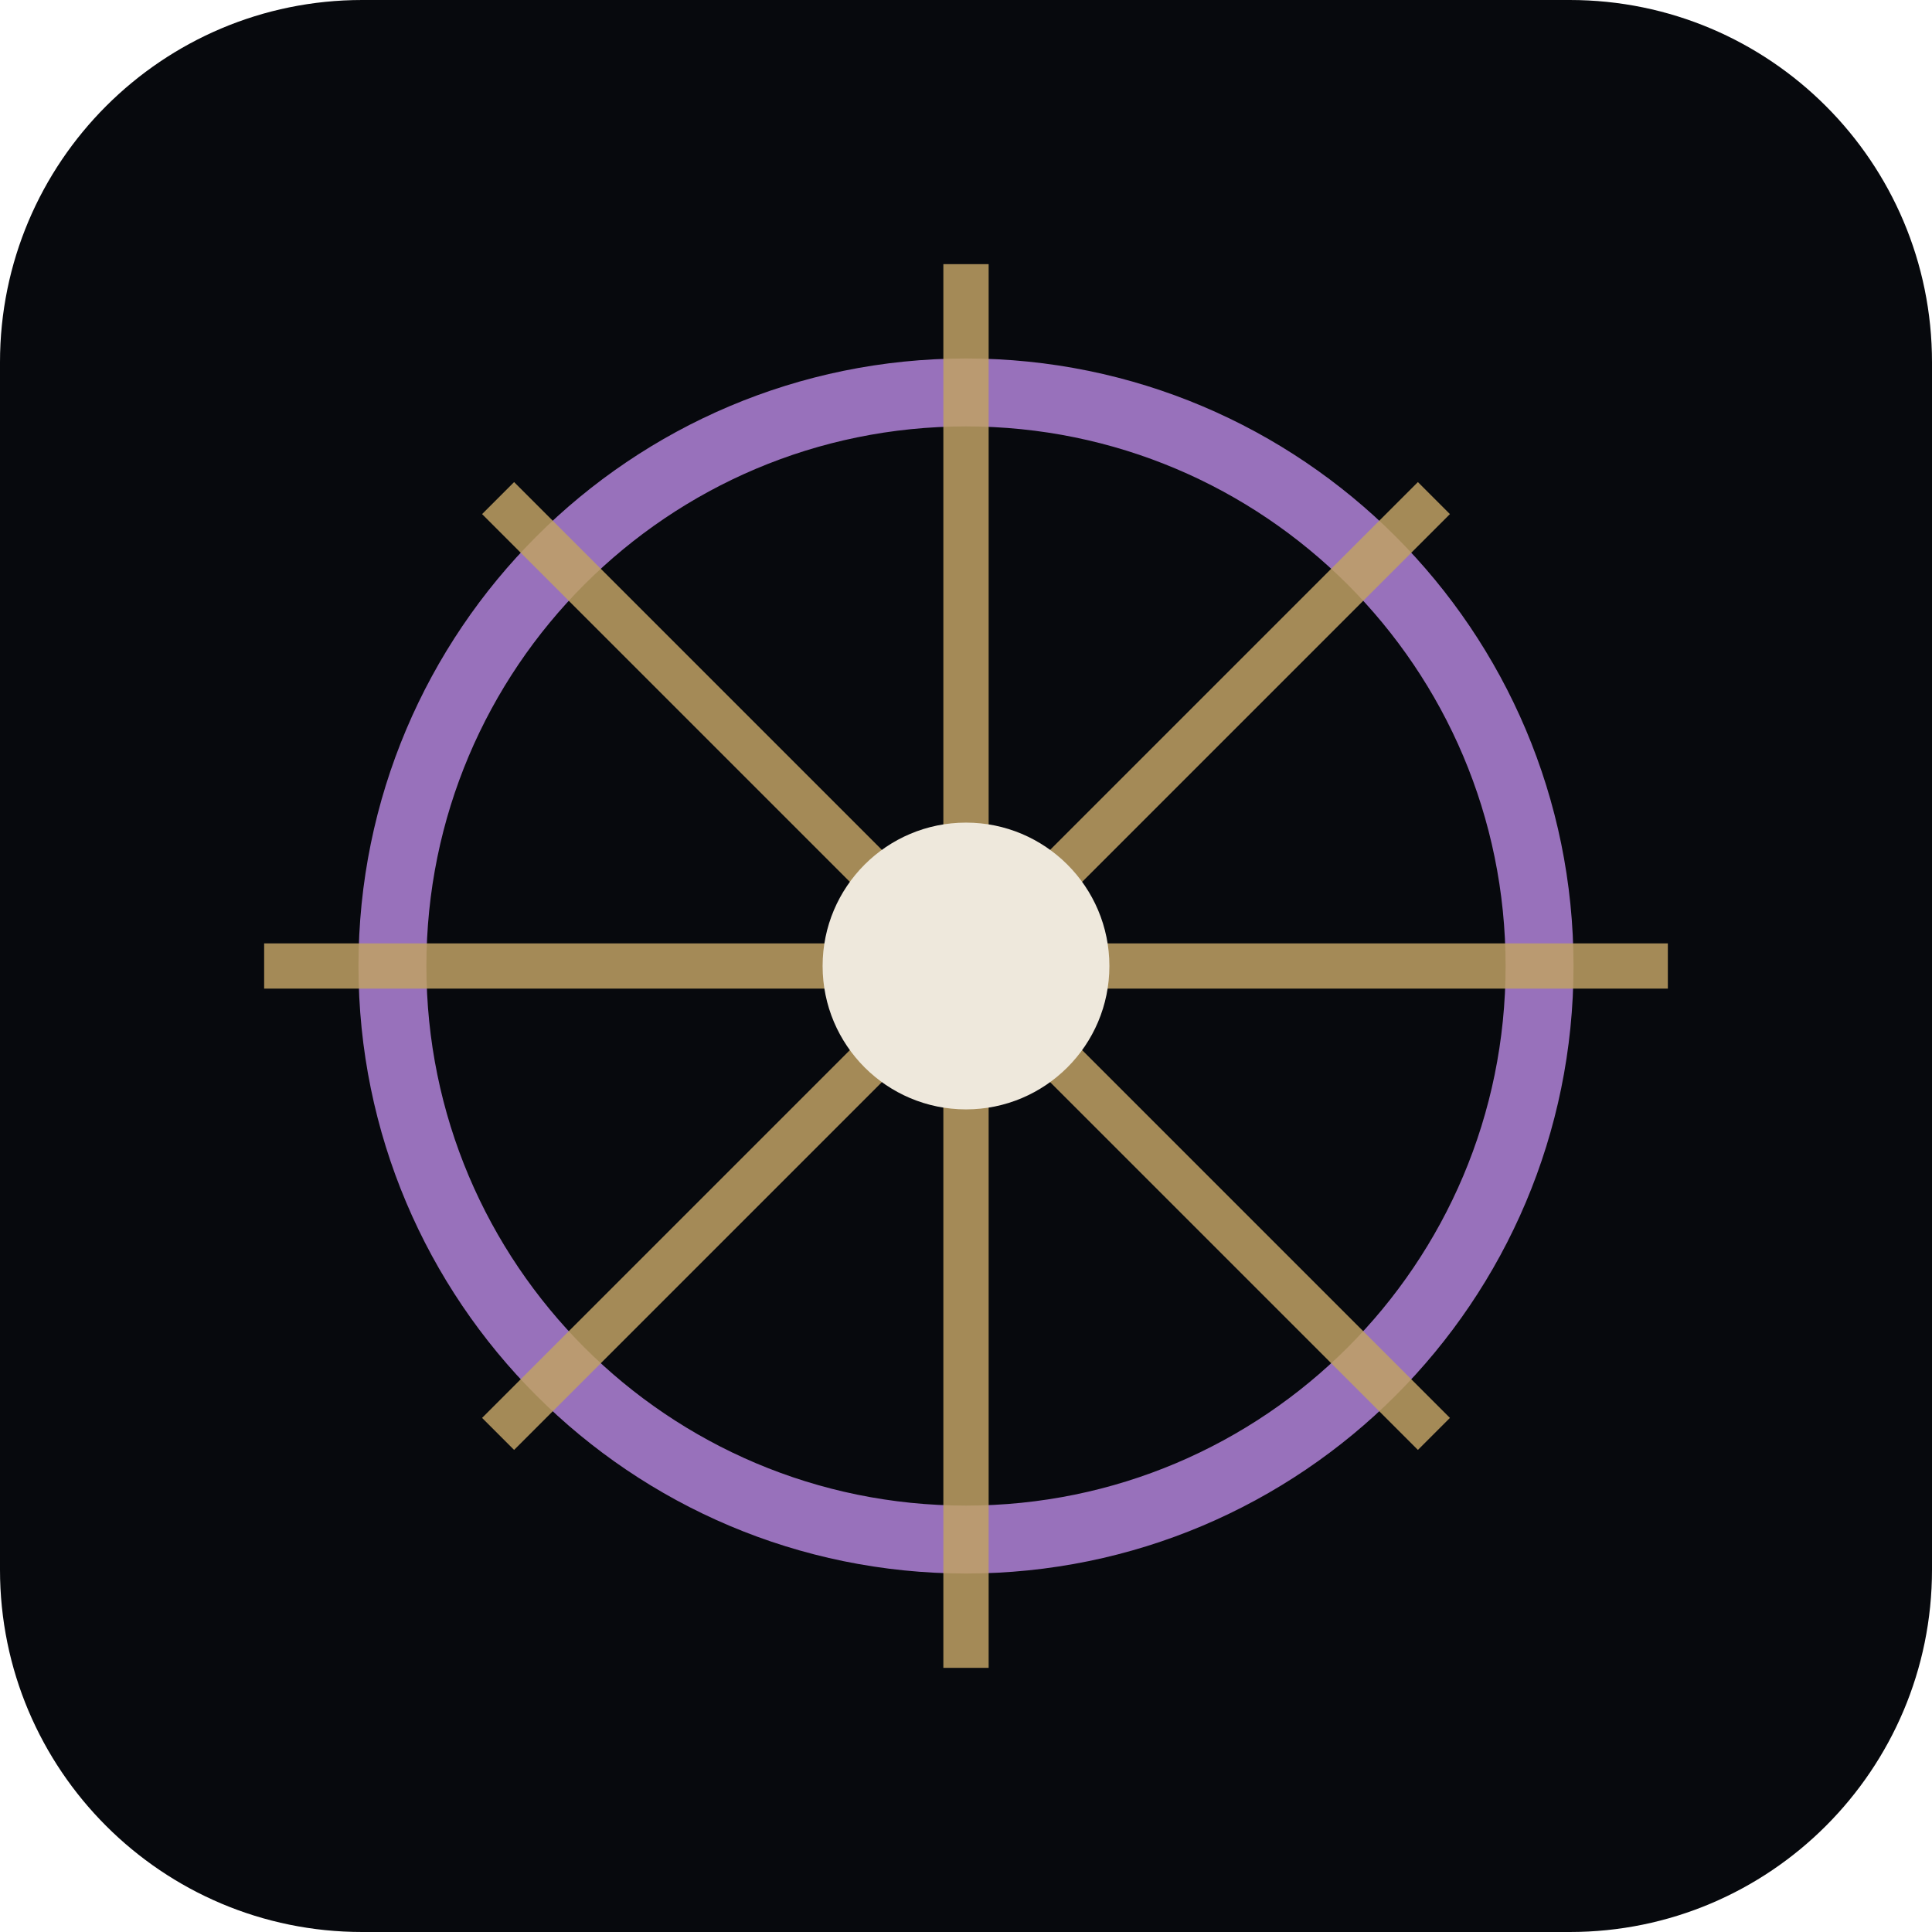
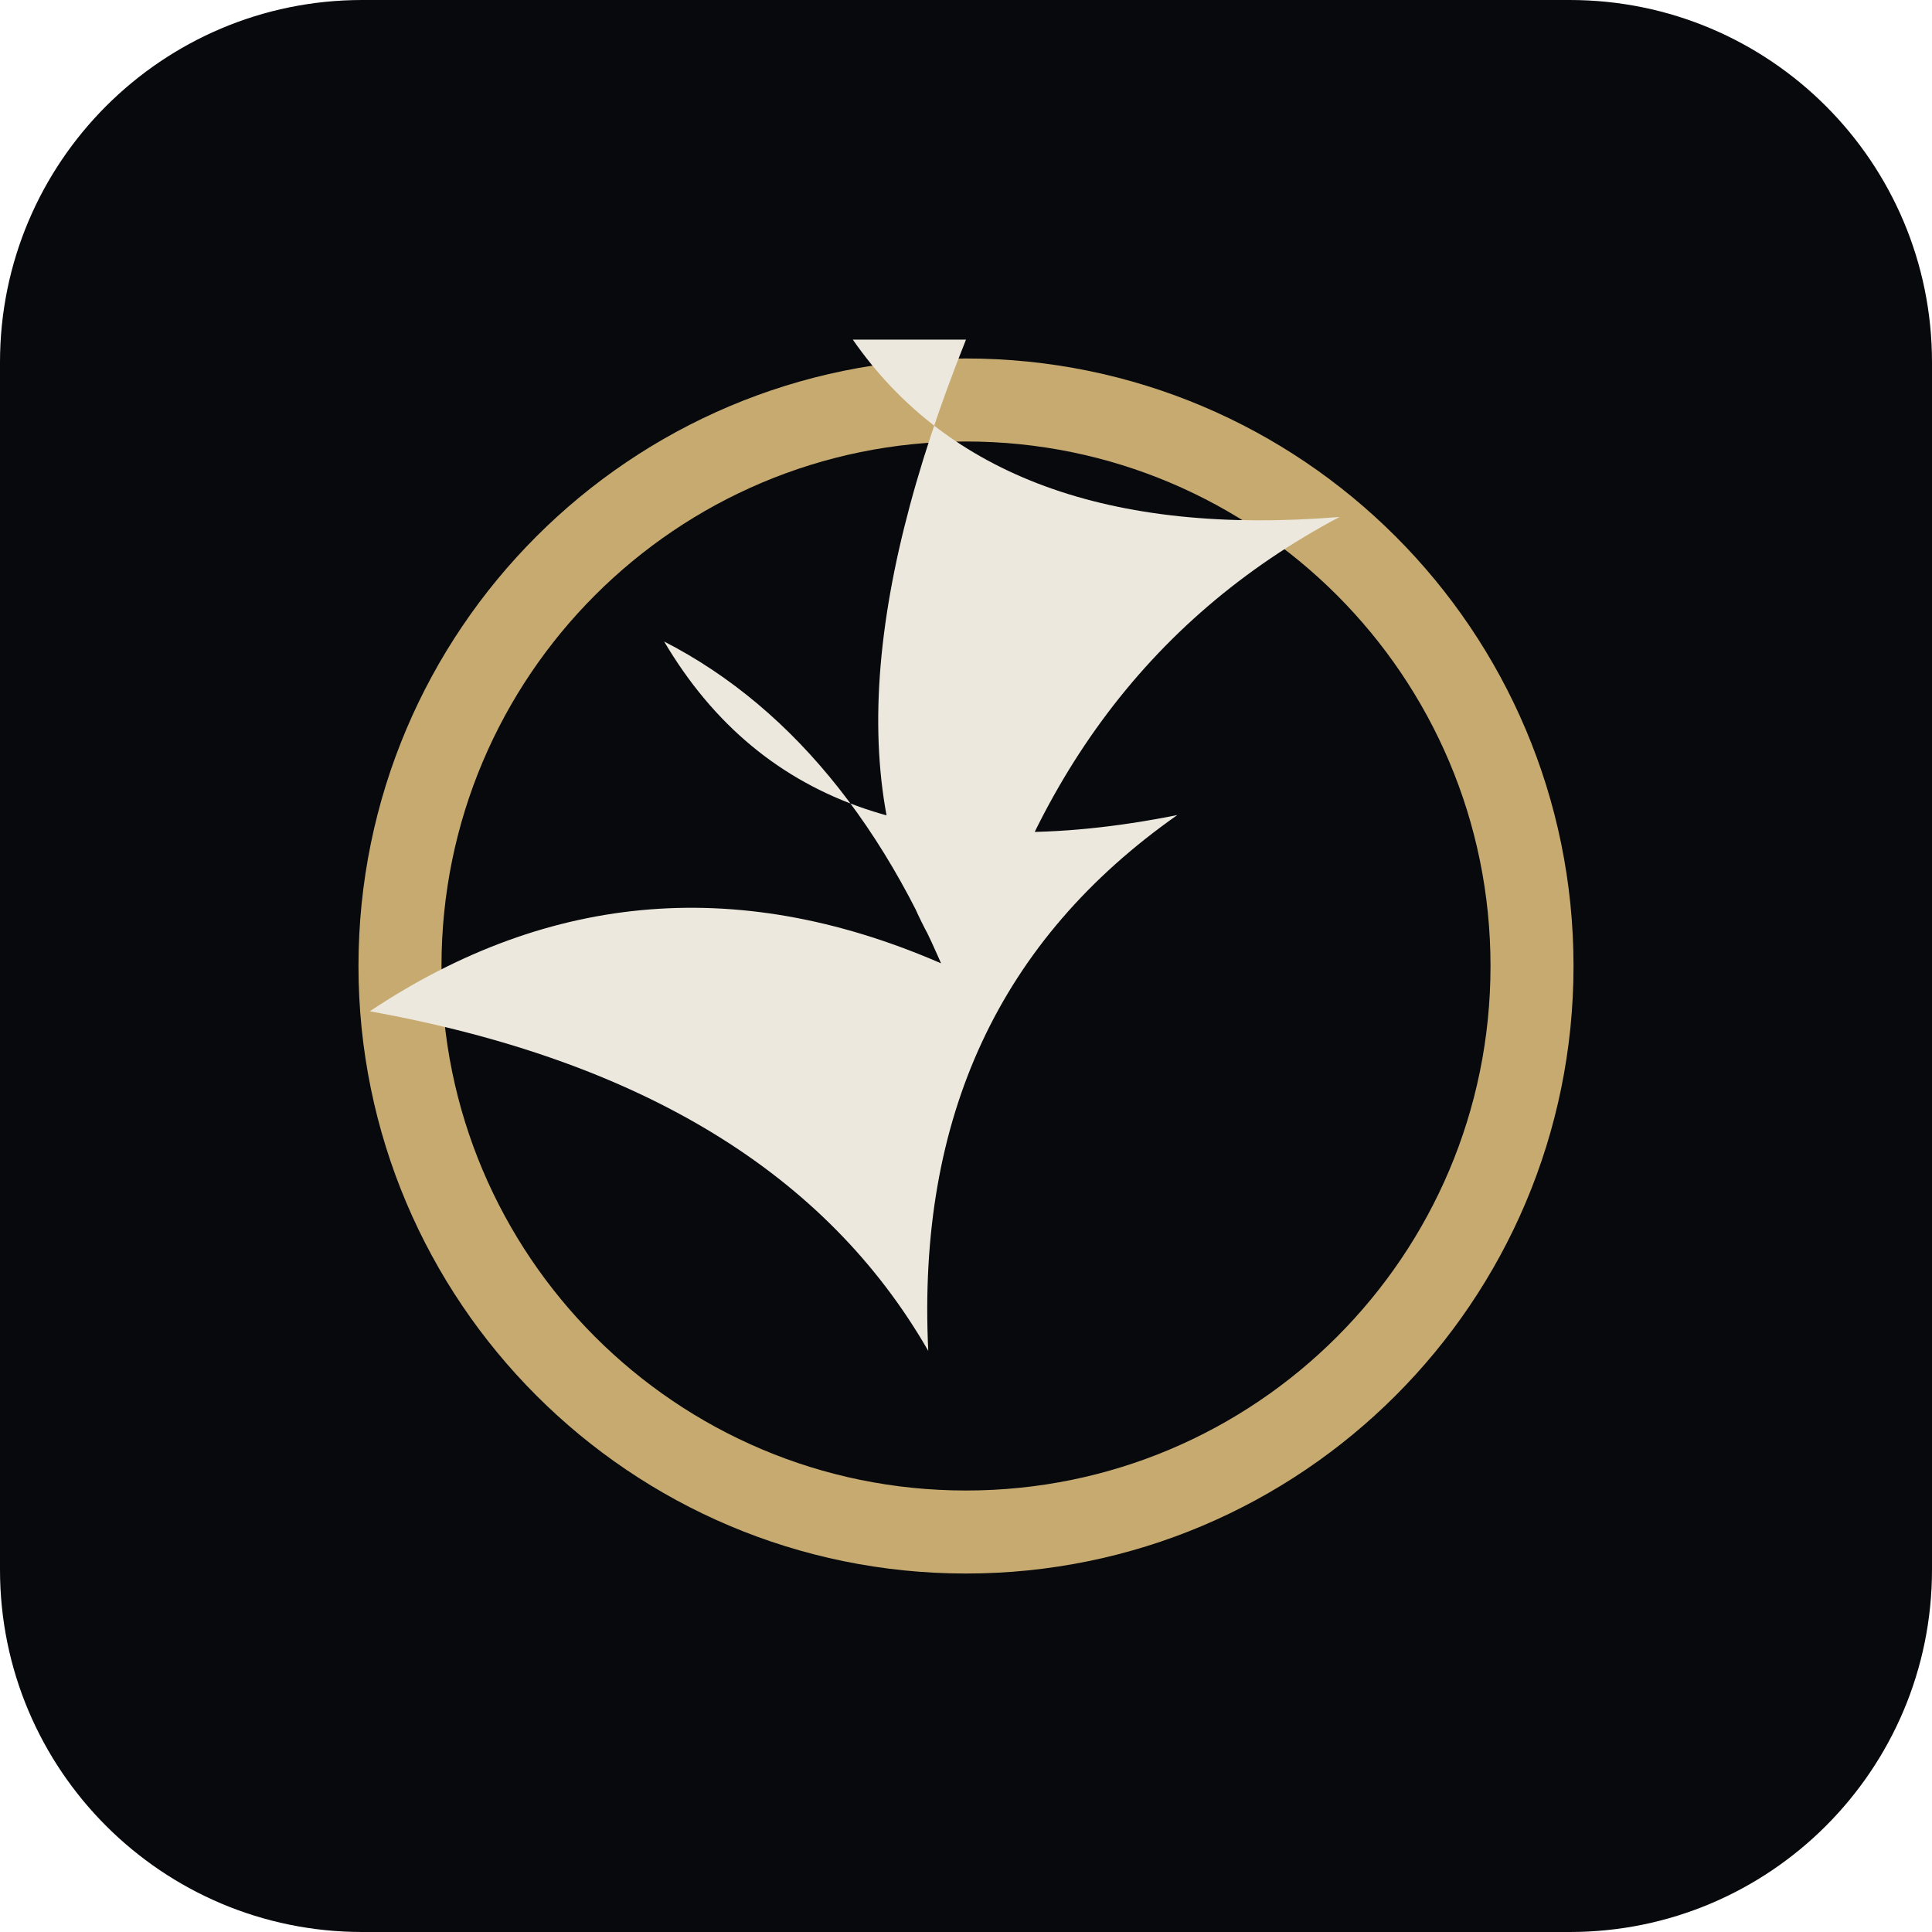
<svg xmlns="http://www.w3.org/2000/svg" viewBox="0 0 512 512">
  <rect width="512" height="512" rx="96" fill="#07090d" />
-   <circle cx="256" cy="256" r="152" fill="none" stroke="#9871bb" stroke-width="18" />
-   <path d="M256 70v372M70 256h372M132 132l248 248M380 132L132 380" stroke="#c0a164" stroke-width="12" opacity=".85" />
-   <circle cx="256" cy="256" r="38" fill="#eee8dc" />
+   <circle cx="256" cy="256" r="150" fill="none" stroke="#c6aa70" stroke-width="22" />
+   <path d="M256 90c-28 70-32 126-5 166-54-24-105-20-153 12 72 13 121 43 148 90-3-62 19-109 66-142-65 13-110-2-136-46 35 18 62 52 80 102 15-63 48-108 99-135-61 5-104-11-129-47z" fill="#ece8dd" />
</svg>
